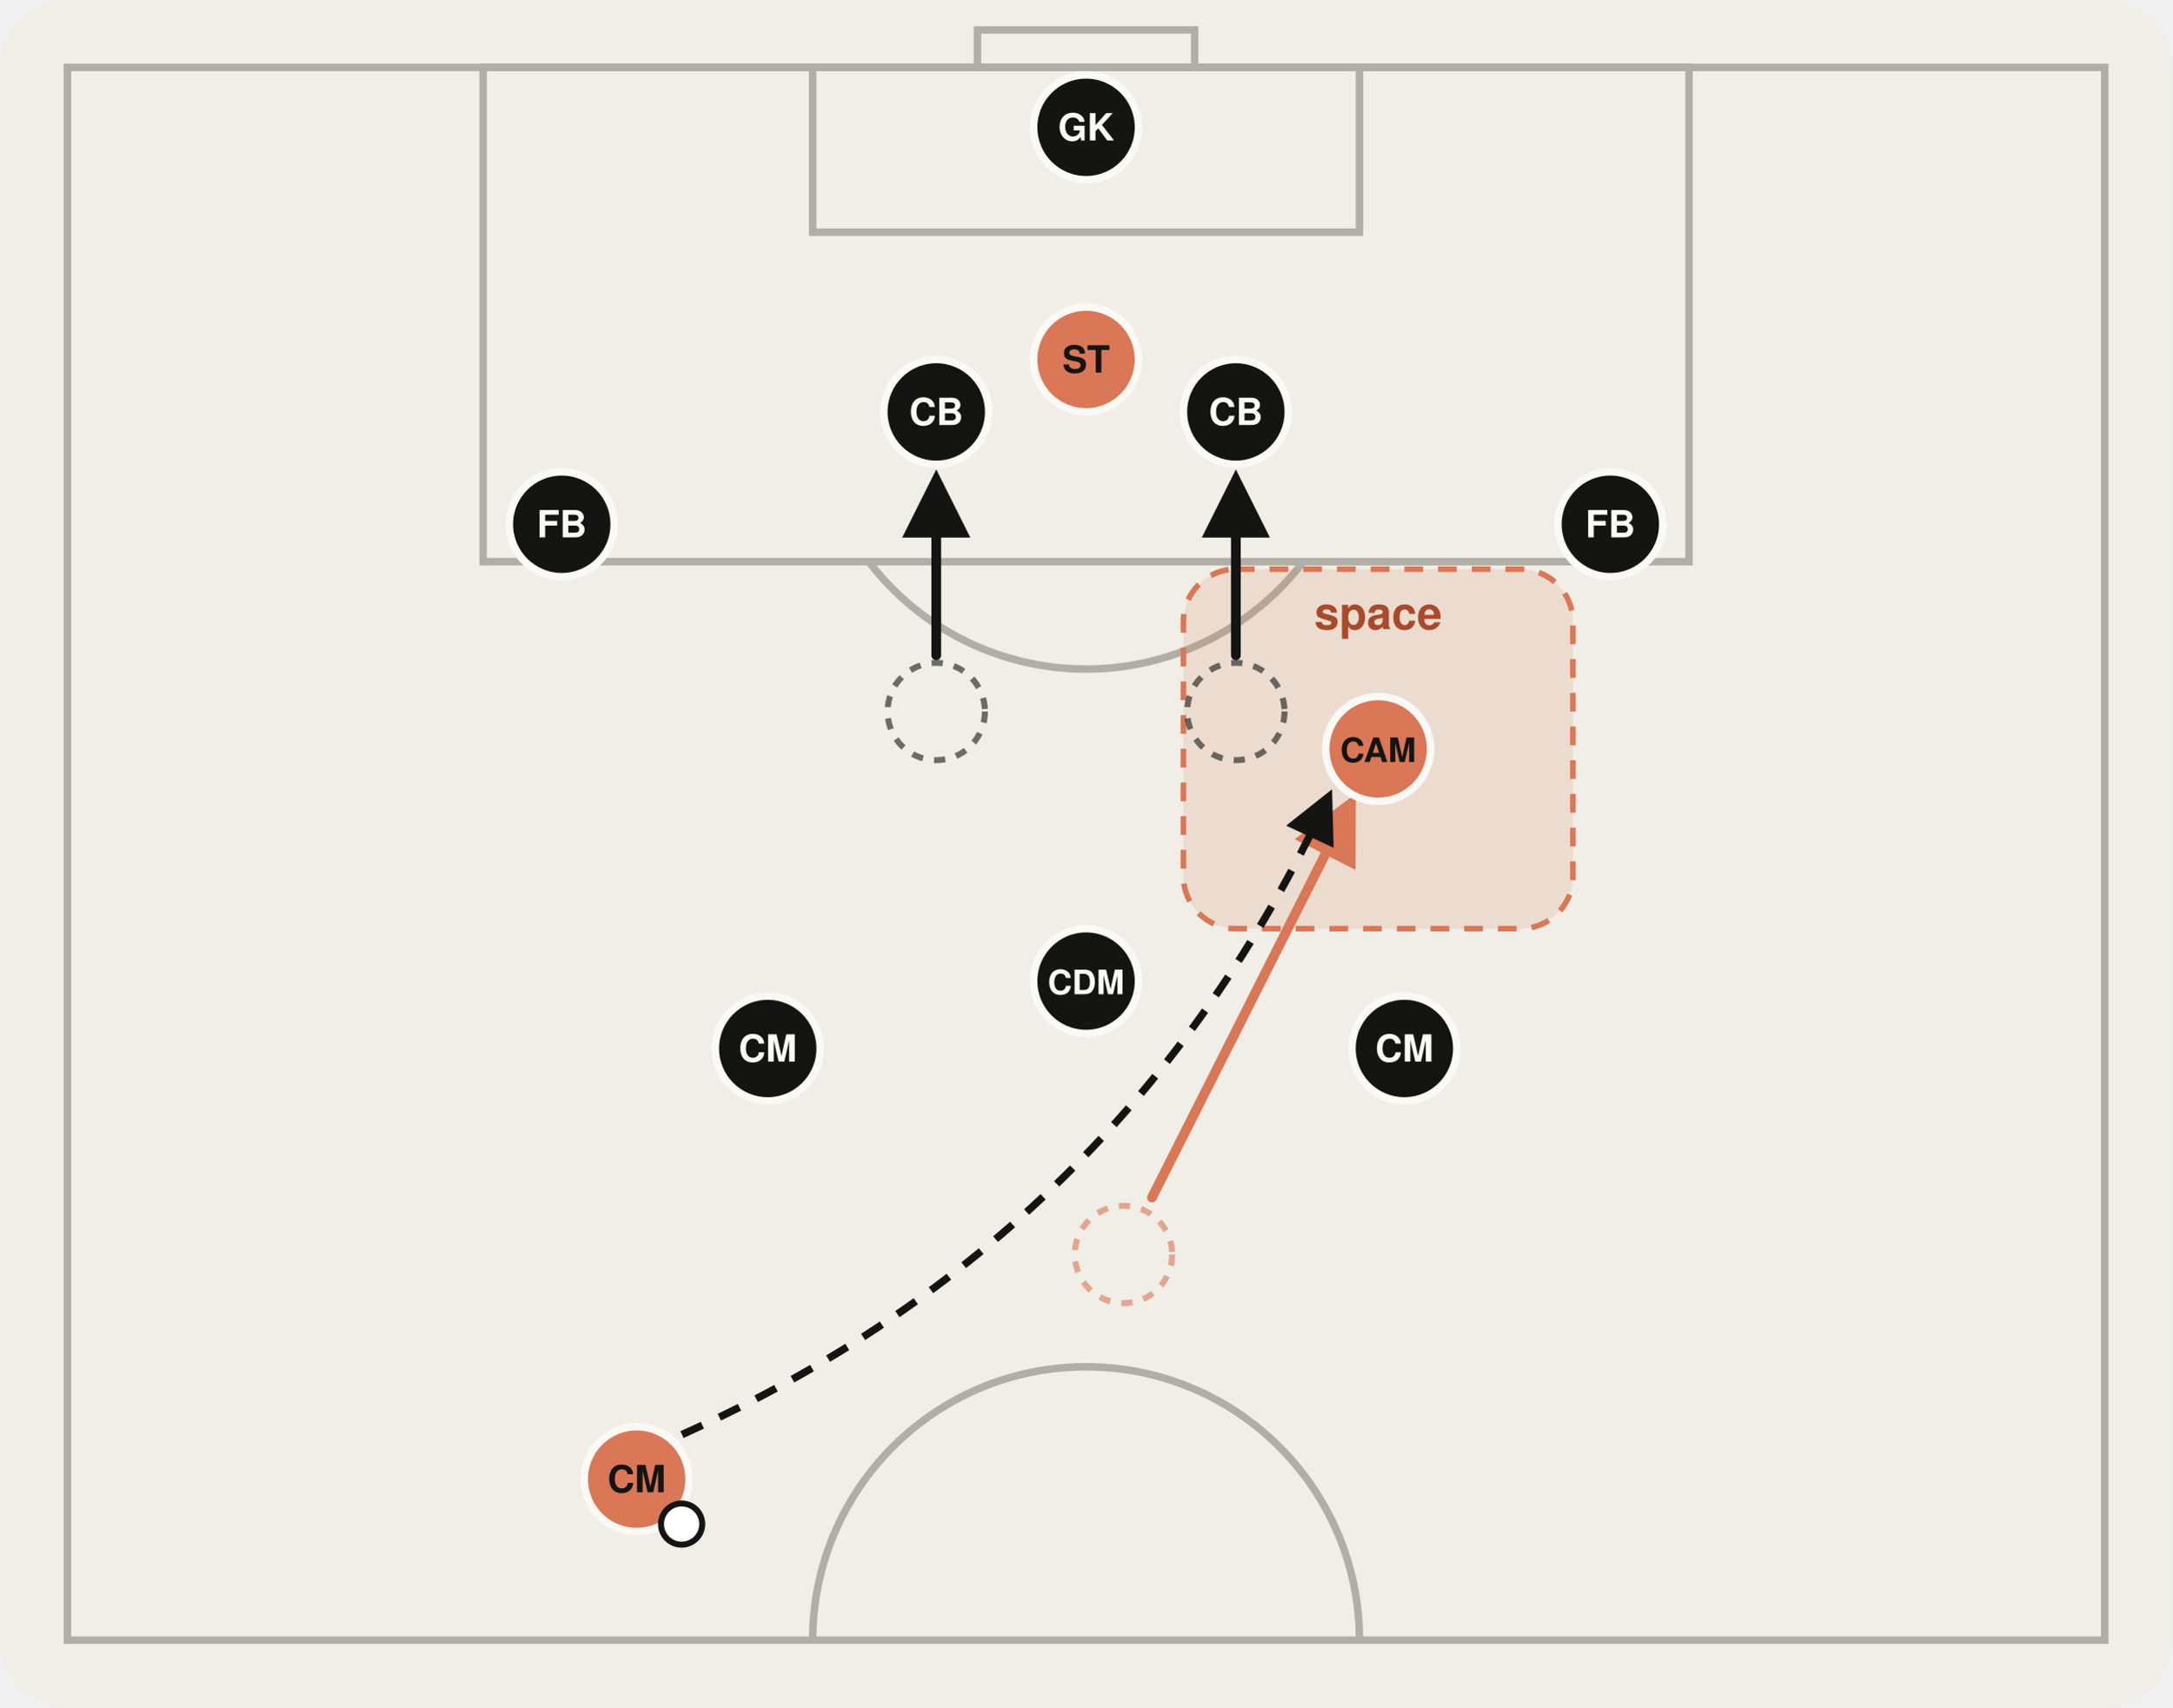
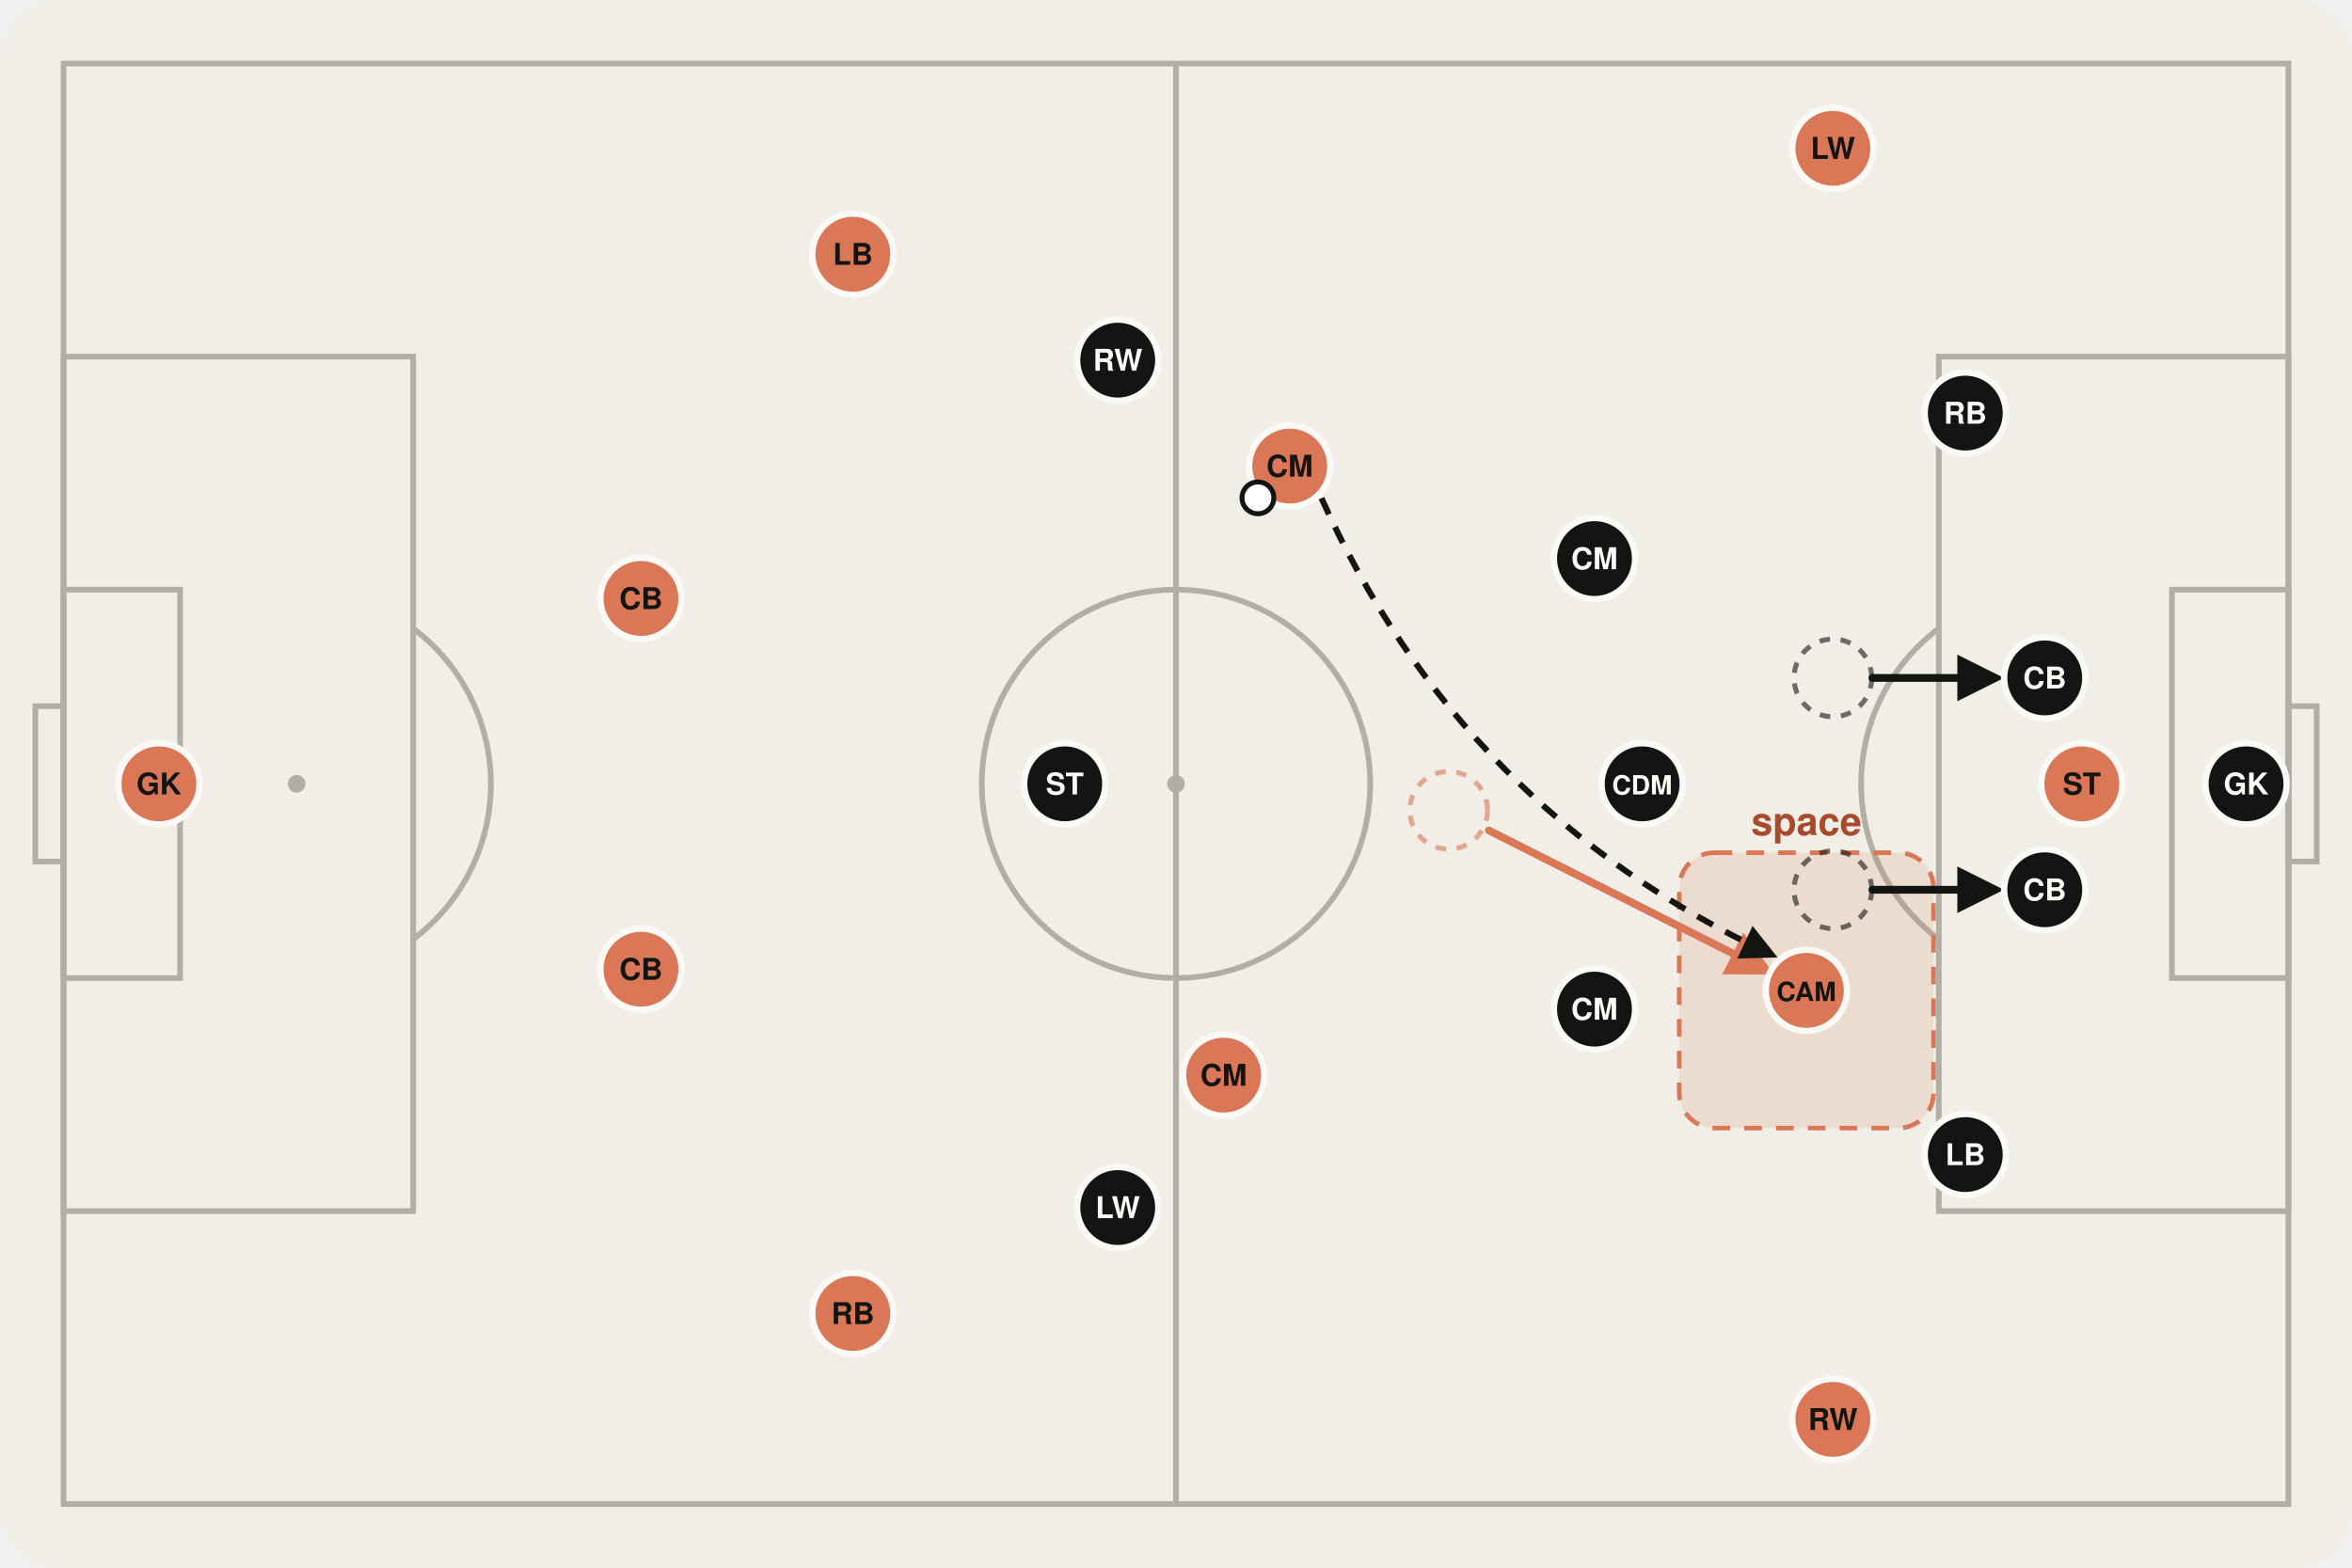
- <svg xmlns="http://www.w3.org/2000/svg" viewBox="0 0 580 456" role="img" aria-label="Vertical pinning: the striker pushes both center backs deep, and the attacking midfielder moves into the half-space they left behind">
+ <svg xmlns="http://www.w3.org/2000/svg" viewBox="0 0 666 444" role="img" aria-label="Vertical pinning: the striker pushes both center backs deep, and the attacking midfielder moves into the half-space they left behind">
  <defs>
-     <marker id="ac" viewBox="0 0 10 10" refX="8" refY="5" markerWidth="7" markerHeight="7" orient="auto-start-reverse">
+     <marker id="ac" viewBox="0 0 10 10" refX="8" refY="5" markerWidth="6" markerHeight="6" orient="auto-start-reverse">
      <path d="M0 0L10 5L0 10z" fill="#D97757" />
    </marker>
-     <marker id="as" viewBox="0 0 10 10" refX="8" refY="5" markerWidth="7" markerHeight="7" orient="auto-start-reverse">
+     <marker id="as" viewBox="0 0 10 10" refX="8" refY="5" markerWidth="6" markerHeight="6" orient="auto-start-reverse">
      <path d="M0 0L10 5L0 10z" fill="#141413" />
    </marker>
-     <marker id="ap" viewBox="0 0 10 10" refX="8" refY="5" markerWidth="7" markerHeight="7" orient="auto-start-reverse">
+     <marker id="ap" viewBox="0 0 10 10" refX="8" refY="5" markerWidth="6" markerHeight="6" orient="auto-start-reverse">
      <path d="M0 0L10 5L0 10z" fill="#141413" />
    </marker>
  </defs>
-   <rect x="0" y="0" width="580" height="456" rx="18" fill="#F0EEE6" />
-   <rect x="18" y="18" width="544" height="420" fill="none" stroke="#B0AEA5" stroke-width="2" />
-   <rect x="129" y="18" width="322" height="132" fill="none" stroke="#B0AEA5" stroke-width="2" />
-   <rect x="217" y="18" width="146" height="44" fill="none" stroke="#B0AEA5" stroke-width="2" />
-   <rect x="261" y="8" width="58" height="10" fill="none" stroke="#B0AEA5" stroke-width="2" />
-   <circle cx="290" cy="106" r="2.5" fill="#B0AEA5" />
-   <path d="M232 150 A73 73 0 0 0 348 150" fill="none" stroke="#B0AEA5" stroke-width="2" />
-   <path d="M217 438 A73 73 0 0 1 363 438" fill="none" stroke="#B0AEA5" stroke-width="2" />
-   <rect x="316" y="152" width="104" height="96" rx="14" fill="#D97757" fill-opacity=".16" stroke="#D97757" stroke-width="1.5" stroke-dasharray="5 4" />
-   <text x="368.0" y="168" text-anchor="middle" font-family="system-ui,Segoe UI,Helvetica,Arial,sans-serif" font-size="12" font-weight="600" fill="#A84A2C">space</text>
-   <circle cx="250" cy="190" r="13" fill="none" stroke="#141413" stroke-width="1.6" stroke-dasharray="3 3" opacity=".6" />
-   <circle cx="330" cy="190" r="13" fill="none" stroke="#141413" stroke-width="1.6" stroke-dasharray="3 3" opacity=".6" />
-   <line x1="250.0" y1="175.0" x2="250.0" y2="129.0" stroke="#141413" stroke-width="2.6" stroke-linecap="round" marker-end="url(#as)" />
-   <line x1="330.0" y1="175.0" x2="330.0" y2="129.0" stroke="#141413" stroke-width="2.6" stroke-linecap="round" marker-end="url(#as)" />
-   <circle cx="250" cy="110" r="14" fill="#141413" stroke="#FAF9F5" stroke-width="2" />
-   <text x="250" y="113.5" text-anchor="middle" font-family="system-ui,Segoe UI,Helvetica,Arial,sans-serif" font-size="10" font-weight="700" fill="#FAF9F5">CB</text>
-   <circle cx="330" cy="110" r="14" fill="#141413" stroke="#FAF9F5" stroke-width="2" />
-   <text x="330" y="113.5" text-anchor="middle" font-family="system-ui,Segoe UI,Helvetica,Arial,sans-serif" font-size="10" font-weight="700" fill="#FAF9F5">CB</text>
-   <circle cx="150" cy="140" r="14" fill="#141413" stroke="#FAF9F5" stroke-width="2" />
-   <text x="150" y="143.5" text-anchor="middle" font-family="system-ui,Segoe UI,Helvetica,Arial,sans-serif" font-size="10" font-weight="700" fill="#FAF9F5">FB</text>
-   <circle cx="430" cy="140" r="14" fill="#141413" stroke="#FAF9F5" stroke-width="2" />
-   <text x="430" y="143.5" text-anchor="middle" font-family="system-ui,Segoe UI,Helvetica,Arial,sans-serif" font-size="10" font-weight="700" fill="#FAF9F5">FB</text>
-   <circle cx="205" cy="280" r="14" fill="#141413" stroke="#FAF9F5" stroke-width="2" />
-   <text x="205" y="283.5" text-anchor="middle" font-family="system-ui,Segoe UI,Helvetica,Arial,sans-serif" font-size="10" font-weight="700" fill="#FAF9F5">CM</text>
-   <circle cx="375" cy="280" r="14" fill="#141413" stroke="#FAF9F5" stroke-width="2" />
-   <text x="375" y="283.5" text-anchor="middle" font-family="system-ui,Segoe UI,Helvetica,Arial,sans-serif" font-size="10" font-weight="700" fill="#FAF9F5">CM</text>
-   <circle cx="290" cy="262" r="14" fill="#141413" stroke="#FAF9F5" stroke-width="2" />
-   <text x="290" y="265.5" text-anchor="middle" font-family="system-ui,Segoe UI,Helvetica,Arial,sans-serif" font-size="9" font-weight="700" fill="#FAF9F5">CDM</text>
-   <circle cx="290" cy="34" r="14" fill="#141413" stroke="#FAF9F5" stroke-width="2" />
-   <text x="290" y="37.5" text-anchor="middle" font-family="system-ui,Segoe UI,Helvetica,Arial,sans-serif" font-size="10" font-weight="700" fill="#FAF9F5">GK</text>
-   <circle cx="290" cy="96" r="14" fill="#D97757" stroke="#FAF9F5" stroke-width="2" />
-   <text x="290" y="99.5" text-anchor="middle" font-family="system-ui,Segoe UI,Helvetica,Arial,sans-serif" font-size="10" font-weight="700" fill="#141413">ST</text>
-   <circle cx="300" cy="335" r="13" fill="none" stroke="#D97757" stroke-width="1.6" stroke-dasharray="3 3" opacity=".6" />
-   <line x1="307.6" y1="319.8" x2="360.4" y2="215.2" stroke="#D97757" stroke-width="2.6" stroke-linecap="round" marker-end="url(#ac)" />
-   <circle cx="368" cy="200" r="14" fill="#D97757" stroke="#FAF9F5" stroke-width="2" />
-   <text x="368" y="203.5" text-anchor="middle" font-family="system-ui,Segoe UI,Helvetica,Arial,sans-serif" font-size="9" font-weight="700" fill="#141413">CAM</text>
-   <circle cx="170" cy="395" r="14" fill="#D97757" stroke="#FAF9F5" stroke-width="2" />
-   <text x="170" y="398.5" text-anchor="middle" font-family="system-ui,Segoe UI,Helvetica,Arial,sans-serif" font-size="10" font-weight="700" fill="#141413">CM</text>
-   <circle cx="182" cy="407" r="5.5" fill="#fff" stroke="#141413" stroke-width="1.6" />
-   <path d="M182.1 383.1 Q299.9 330.3 354.5 213.3" fill="none" stroke="#141413" stroke-width="2" stroke-dasharray="6 5" opacity="1" marker-end="url(#ap)" />
+   <rect width="666" height="444" rx="16" fill="#F0EEE6" />
+   <rect x="18" y="18" width="630" height="408" fill="none" stroke="#B0AEA5" stroke-width="1.6" />
+   <line x1="333" y1="18" x2="333" y2="426" fill="none" stroke="#B0AEA5" stroke-width="1.6" />
+   <circle cx="333" cy="222" r="55" fill="none" stroke="#B0AEA5" stroke-width="1.6" />
+   <circle cx="333" cy="222" r="2.5" fill="#B0AEA5" />
+   <rect x="18" y="101" width="99" height="242" fill="none" stroke="#B0AEA5" stroke-width="1.6" />
+   <rect x="18" y="167" width="33" height="110" fill="none" stroke="#B0AEA5" stroke-width="1.6" />
+   <rect x="10" y="200" width="8" height="44" fill="none" stroke="#B0AEA5" stroke-width="1.6" />
+   <circle cx="84" cy="222" r="2.5" fill="#B0AEA5" />
+   <path d="M117 178.0 A55 55 0 0 1 117 266.0" fill="none" stroke="#B0AEA5" stroke-width="1.6" />
+   <rect x="549" y="101" width="99" height="242" fill="none" stroke="#B0AEA5" stroke-width="1.6" />
+   <rect x="615" y="167" width="33" height="110" fill="none" stroke="#B0AEA5" stroke-width="1.6" />
+   <rect x="648" y="200" width="8" height="44" fill="none" stroke="#B0AEA5" stroke-width="1.6" />
+   <circle cx="582" cy="222" r="2.5" fill="#B0AEA5" />
+   <path d="M549 178.0 A55 55 0 0 0 549 266.0" fill="none" stroke="#B0AEA5" stroke-width="1.6" />
+   <rect x="475.5" y="241.5" width="72.0" height="78.0" rx="10" fill="#D97757" fill-opacity=".16" stroke="#D97757" stroke-width="1.3" stroke-dasharray="5 4" />
+   <text x="511.5" y="236.5" text-anchor="middle" font-family="system-ui,Segoe UI,Helvetica,Arial,sans-serif" font-size="11" font-weight="600" fill="#A84A2C">space</text>
+   <circle cx="519.0" cy="192.0" r="11" fill="none" stroke="#141413" stroke-width="1.4" stroke-dasharray="3 3" opacity=".6" />
+   <circle cx="519.0" cy="252.0" r="11" fill="none" stroke="#141413" stroke-width="1.4" stroke-dasharray="3 3" opacity=".6" />
+   <path d="M530.2 192.0 L564.8 192.0" fill="none" stroke="#141413" stroke-width="2.2" stroke-linecap="round" marker-end="url(#as)" />
+   <path d="M530.2 252.0 L564.8 252.0" fill="none" stroke="#141413" stroke-width="2.2" stroke-linecap="round" marker-end="url(#as)" />
+   <circle cx="579.0" cy="192.0" r="11.5" fill="#141413" stroke="#FAF9F5" stroke-width="1.8" />
+   <text x="579.0" y="195.0" text-anchor="middle" font-family="system-ui,Segoe UI,Helvetica,Arial,sans-serif" font-size="8.5" font-weight="700" fill="#FAF9F5">CB</text>
+   <circle cx="579.0" cy="252.0" r="11.5" fill="#141413" stroke="#FAF9F5" stroke-width="1.8" />
+   <text x="579.0" y="255.0" text-anchor="middle" font-family="system-ui,Segoe UI,Helvetica,Arial,sans-serif" font-size="8.5" font-weight="700" fill="#FAF9F5">CB</text>
+   <circle cx="556.5" cy="117.0" r="11.5" fill="#141413" stroke="#FAF9F5" stroke-width="1.8" />
+   <text x="556.5" y="120.0" text-anchor="middle" font-family="system-ui,Segoe UI,Helvetica,Arial,sans-serif" font-size="8.5" font-weight="700" fill="#FAF9F5">RB</text>
+   <circle cx="556.5" cy="327.0" r="11.5" fill="#141413" stroke="#FAF9F5" stroke-width="1.8" />
+   <text x="556.5" y="330.0" text-anchor="middle" font-family="system-ui,Segoe UI,Helvetica,Arial,sans-serif" font-size="8.5" font-weight="700" fill="#FAF9F5">LB</text>
+   <circle cx="451.5" cy="158.2" r="11.5" fill="#141413" stroke="#FAF9F5" stroke-width="1.8" />
+   <text x="451.5" y="161.2" text-anchor="middle" font-family="system-ui,Segoe UI,Helvetica,Arial,sans-serif" font-size="8.5" font-weight="700" fill="#FAF9F5">CM</text>
+   <circle cx="451.5" cy="285.8" r="11.5" fill="#141413" stroke="#FAF9F5" stroke-width="1.8" />
+   <text x="451.5" y="288.8" text-anchor="middle" font-family="system-ui,Segoe UI,Helvetica,Arial,sans-serif" font-size="8.5" font-weight="700" fill="#FAF9F5">CM</text>
+   <circle cx="465.0" cy="222.0" r="11.5" fill="#141413" stroke="#FAF9F5" stroke-width="1.8" />
+   <text x="465.0" y="225.0" text-anchor="middle" font-family="system-ui,Segoe UI,Helvetica,Arial,sans-serif" font-size="7.5" font-weight="700" fill="#FAF9F5">CDM</text>
+   <circle cx="636.0" cy="222.0" r="11.5" fill="#141413" stroke="#FAF9F5" stroke-width="1.8" />
+   <text x="636.0" y="225.0" text-anchor="middle" font-family="system-ui,Segoe UI,Helvetica,Arial,sans-serif" font-size="8.5" font-weight="700" fill="#FAF9F5">GK</text>
+   <circle cx="316.5" cy="102.0" r="11.5" fill="#141413" stroke="#FAF9F5" stroke-width="1.8" />
+   <text x="316.5" y="105.0" text-anchor="middle" font-family="system-ui,Segoe UI,Helvetica,Arial,sans-serif" font-size="8.5" font-weight="700" fill="#FAF9F5">RW</text>
+   <circle cx="301.5" cy="222.0" r="11.5" fill="#141413" stroke="#FAF9F5" stroke-width="1.8" />
+   <text x="301.5" y="225.0" text-anchor="middle" font-family="system-ui,Segoe UI,Helvetica,Arial,sans-serif" font-size="8.5" font-weight="700" fill="#FAF9F5">ST</text>
+   <circle cx="316.5" cy="342.0" r="11.5" fill="#141413" stroke="#FAF9F5" stroke-width="1.8" />
+   <text x="316.5" y="345.0" text-anchor="middle" font-family="system-ui,Segoe UI,Helvetica,Arial,sans-serif" font-size="8.5" font-weight="700" fill="#FAF9F5">LW</text>
+   <circle cx="589.5" cy="222.0" r="11.5" fill="#D97757" stroke="#FAF9F5" stroke-width="1.8" />
+   <text x="589.5" y="225.0" text-anchor="middle" font-family="system-ui,Segoe UI,Helvetica,Arial,sans-serif" font-size="8.5" font-weight="700" fill="#141413">ST</text>
+   <circle cx="410.2" cy="229.5" r="11" fill="none" stroke="#D97757" stroke-width="1.4" stroke-dasharray="3 3" opacity=".6" />
+   <path d="M421.6 235.2 L500.1 274.8" fill="none" stroke="#D97757" stroke-width="2.2" stroke-linecap="round" marker-end="url(#ac)" />
+   <circle cx="511.5" cy="280.5" r="11.5" fill="#D97757" stroke="#FAF9F5" stroke-width="1.8" />
+   <text x="511.5" y="283.5" text-anchor="middle" font-family="system-ui,Segoe UI,Helvetica,Arial,sans-serif" font-size="7.5" font-weight="700" fill="#141413">CAM</text>
+   <circle cx="365.2" cy="132.0" r="11.5" fill="#D97757" stroke="#FAF9F5" stroke-width="1.8" />
+   <text x="365.2" y="135.0" text-anchor="middle" font-family="system-ui,Segoe UI,Helvetica,Arial,sans-serif" font-size="8.5" font-weight="700" fill="#141413">CM</text>
+   <circle cx="356.2" cy="141.0" r="4.5" fill="#fff" stroke="#141413" stroke-width="1.4" />
+   <path d="M374.2 141.1 Q413.8 229.4 501.5 270.3" fill="none" stroke="#141413" stroke-width="1.7" stroke-dasharray="5 4" opacity="1" marker-end="url(#ap)" />
+   <circle cx="346.5" cy="304.5" r="11.5" fill="#D97757" stroke="#FAF9F5" stroke-width="1.8" />
+   <text x="346.5" y="307.5" text-anchor="middle" font-family="system-ui,Segoe UI,Helvetica,Arial,sans-serif" font-size="8.5" font-weight="700" fill="#141413">CM</text>
+   <circle cx="519.0" cy="42.0" r="11.5" fill="#D97757" stroke="#FAF9F5" stroke-width="1.8" />
+   <text x="519.0" y="45.0" text-anchor="middle" font-family="system-ui,Segoe UI,Helvetica,Arial,sans-serif" font-size="8.5" font-weight="700" fill="#141413">LW</text>
+   <circle cx="519.0" cy="402.0" r="11.5" fill="#D97757" stroke="#FAF9F5" stroke-width="1.8" />
+   <text x="519.0" y="405.0" text-anchor="middle" font-family="system-ui,Segoe UI,Helvetica,Arial,sans-serif" font-size="8.5" font-weight="700" fill="#141413">RW</text>
+   <circle cx="45.0" cy="222.0" r="11.5" fill="#D97757" stroke="#FAF9F5" stroke-width="1.8" />
+   <text x="45.0" y="225.0" text-anchor="middle" font-family="system-ui,Segoe UI,Helvetica,Arial,sans-serif" font-size="8.5" font-weight="700" fill="#141413">GK</text>
+   <circle cx="241.5" cy="72.0" r="11.5" fill="#D97757" stroke="#FAF9F5" stroke-width="1.8" />
+   <text x="241.5" y="75.0" text-anchor="middle" font-family="system-ui,Segoe UI,Helvetica,Arial,sans-serif" font-size="8.5" font-weight="700" fill="#141413">LB</text>
+   <circle cx="181.5" cy="169.5" r="11.5" fill="#D97757" stroke="#FAF9F5" stroke-width="1.8" />
+   <text x="181.5" y="172.5" text-anchor="middle" font-family="system-ui,Segoe UI,Helvetica,Arial,sans-serif" font-size="8.5" font-weight="700" fill="#141413">CB</text>
+   <circle cx="181.5" cy="274.5" r="11.5" fill="#D97757" stroke="#FAF9F5" stroke-width="1.8" />
+   <text x="181.5" y="277.5" text-anchor="middle" font-family="system-ui,Segoe UI,Helvetica,Arial,sans-serif" font-size="8.5" font-weight="700" fill="#141413">CB</text>
+   <circle cx="241.5" cy="372.0" r="11.5" fill="#D97757" stroke="#FAF9F5" stroke-width="1.8" />
+   <text x="241.5" y="375.0" text-anchor="middle" font-family="system-ui,Segoe UI,Helvetica,Arial,sans-serif" font-size="8.5" font-weight="700" fill="#141413">RB</text>
</svg>
